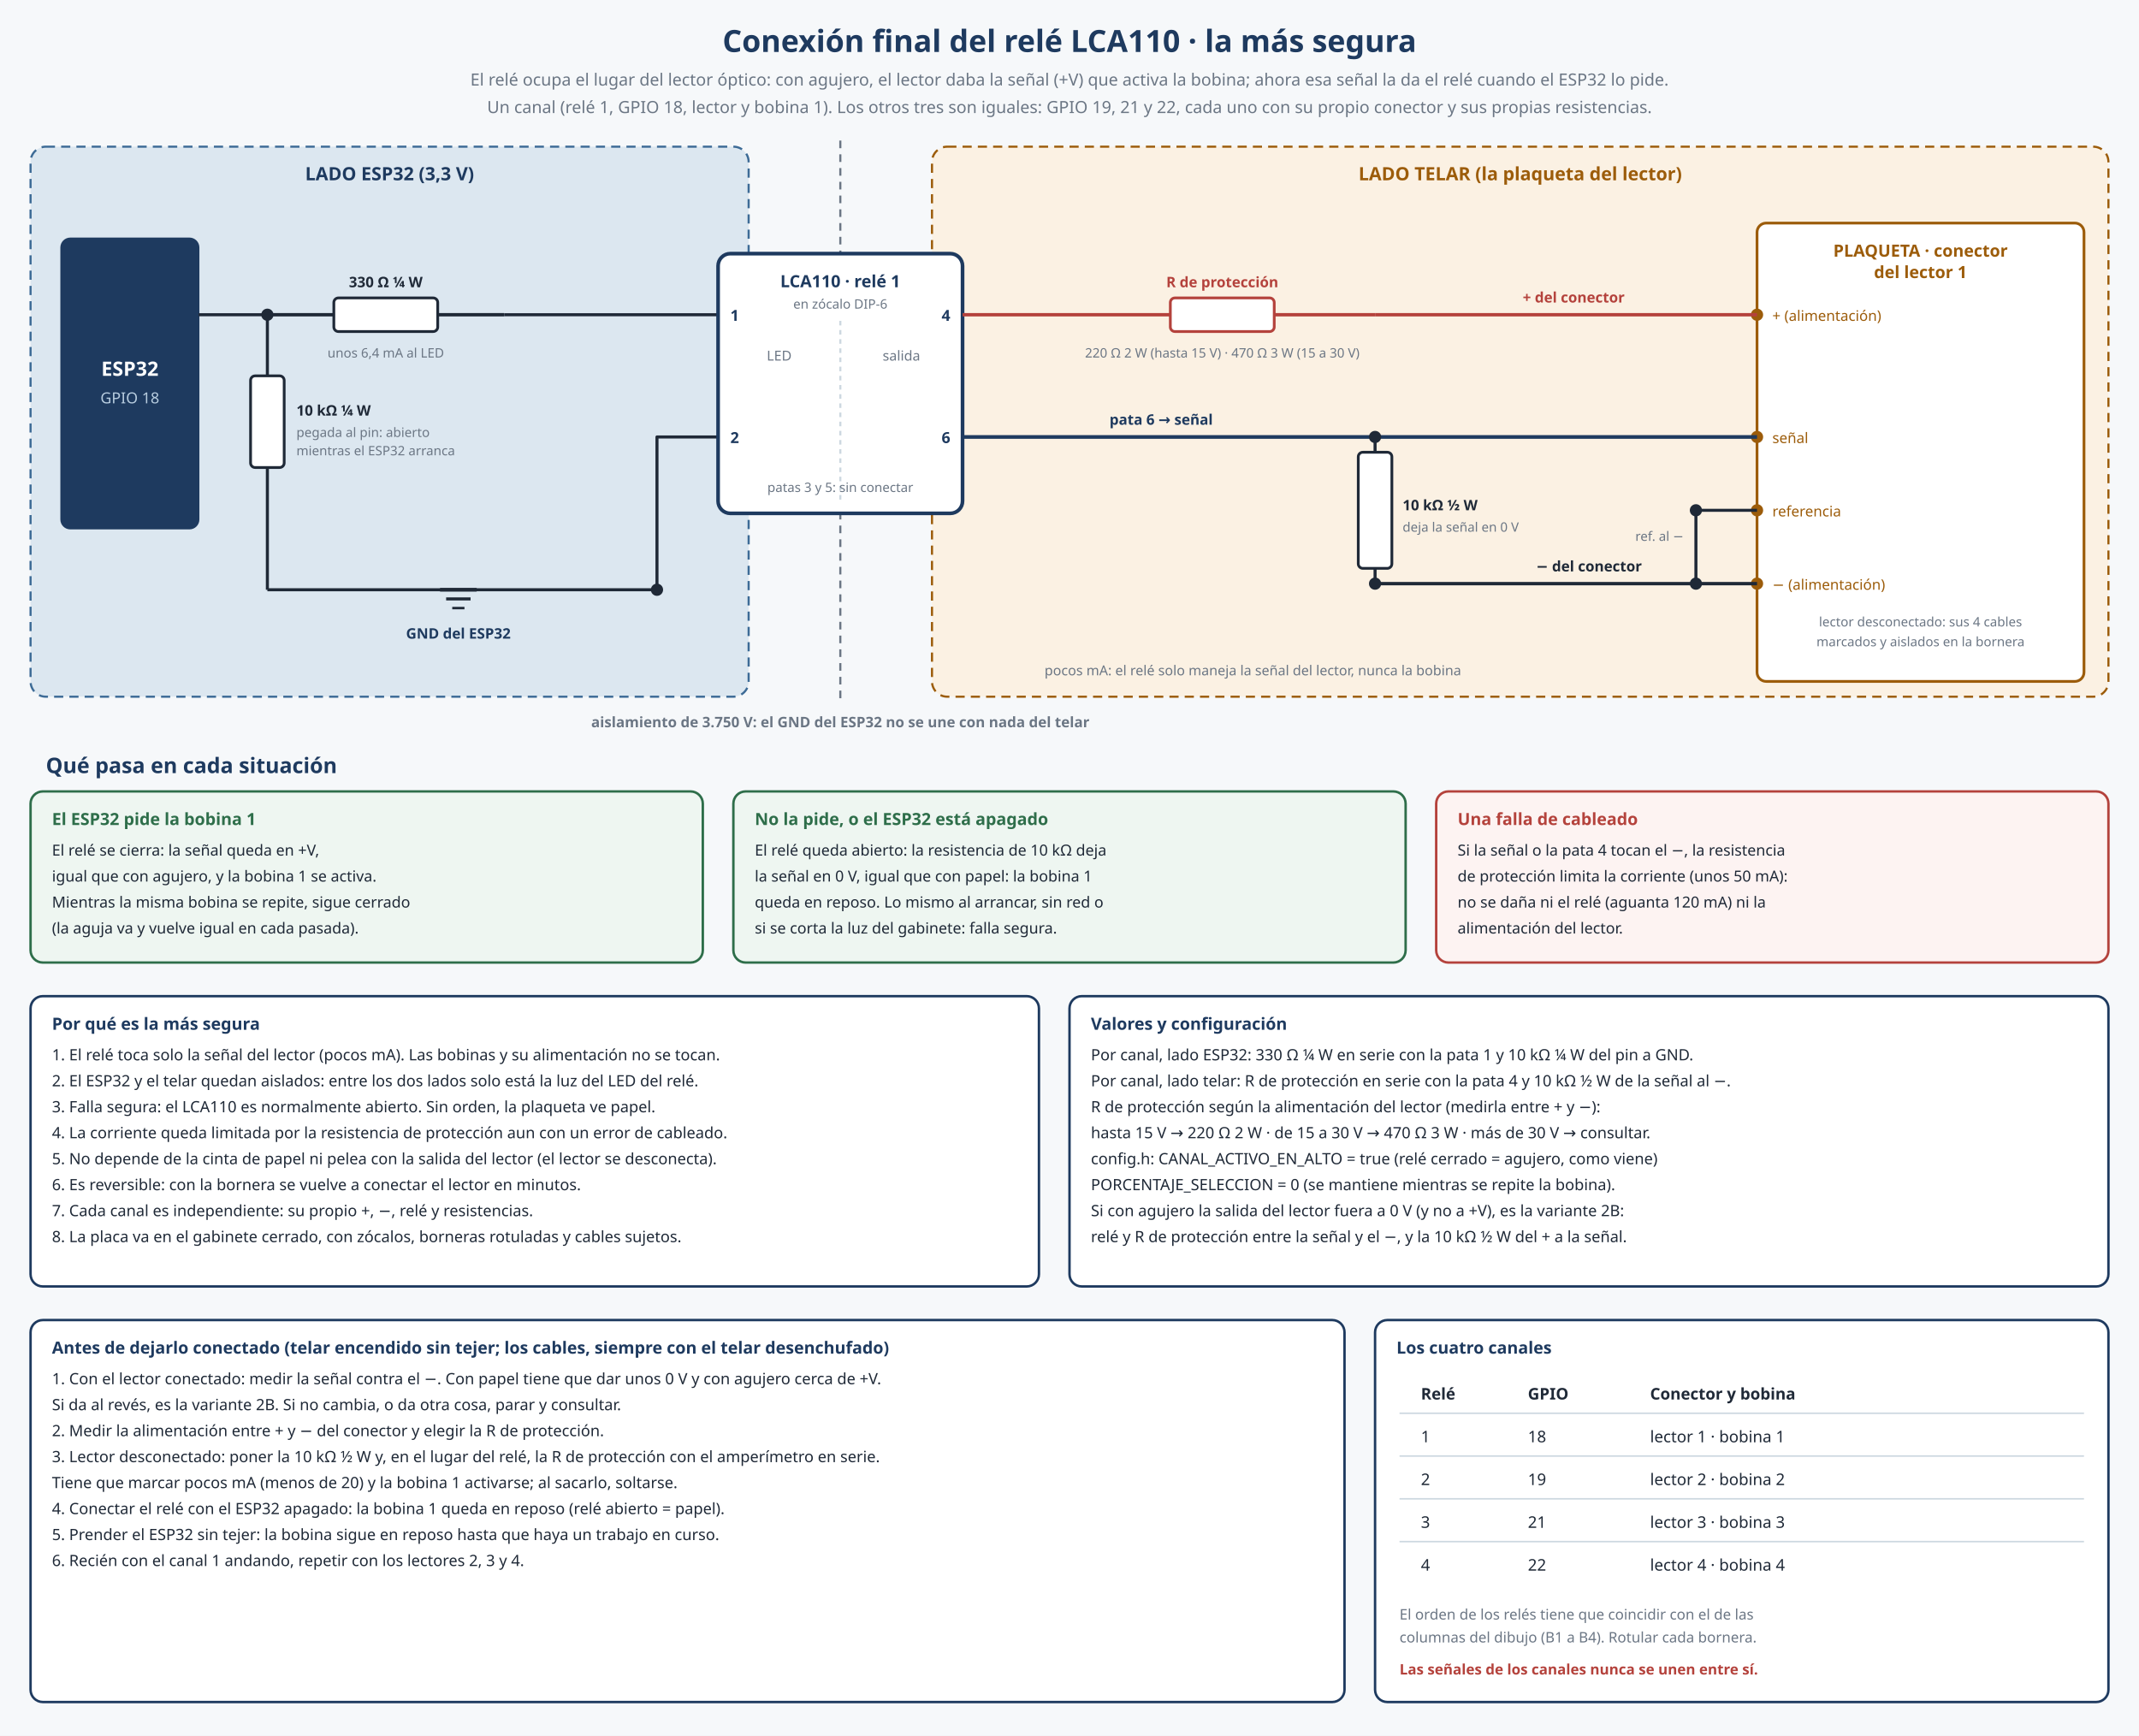
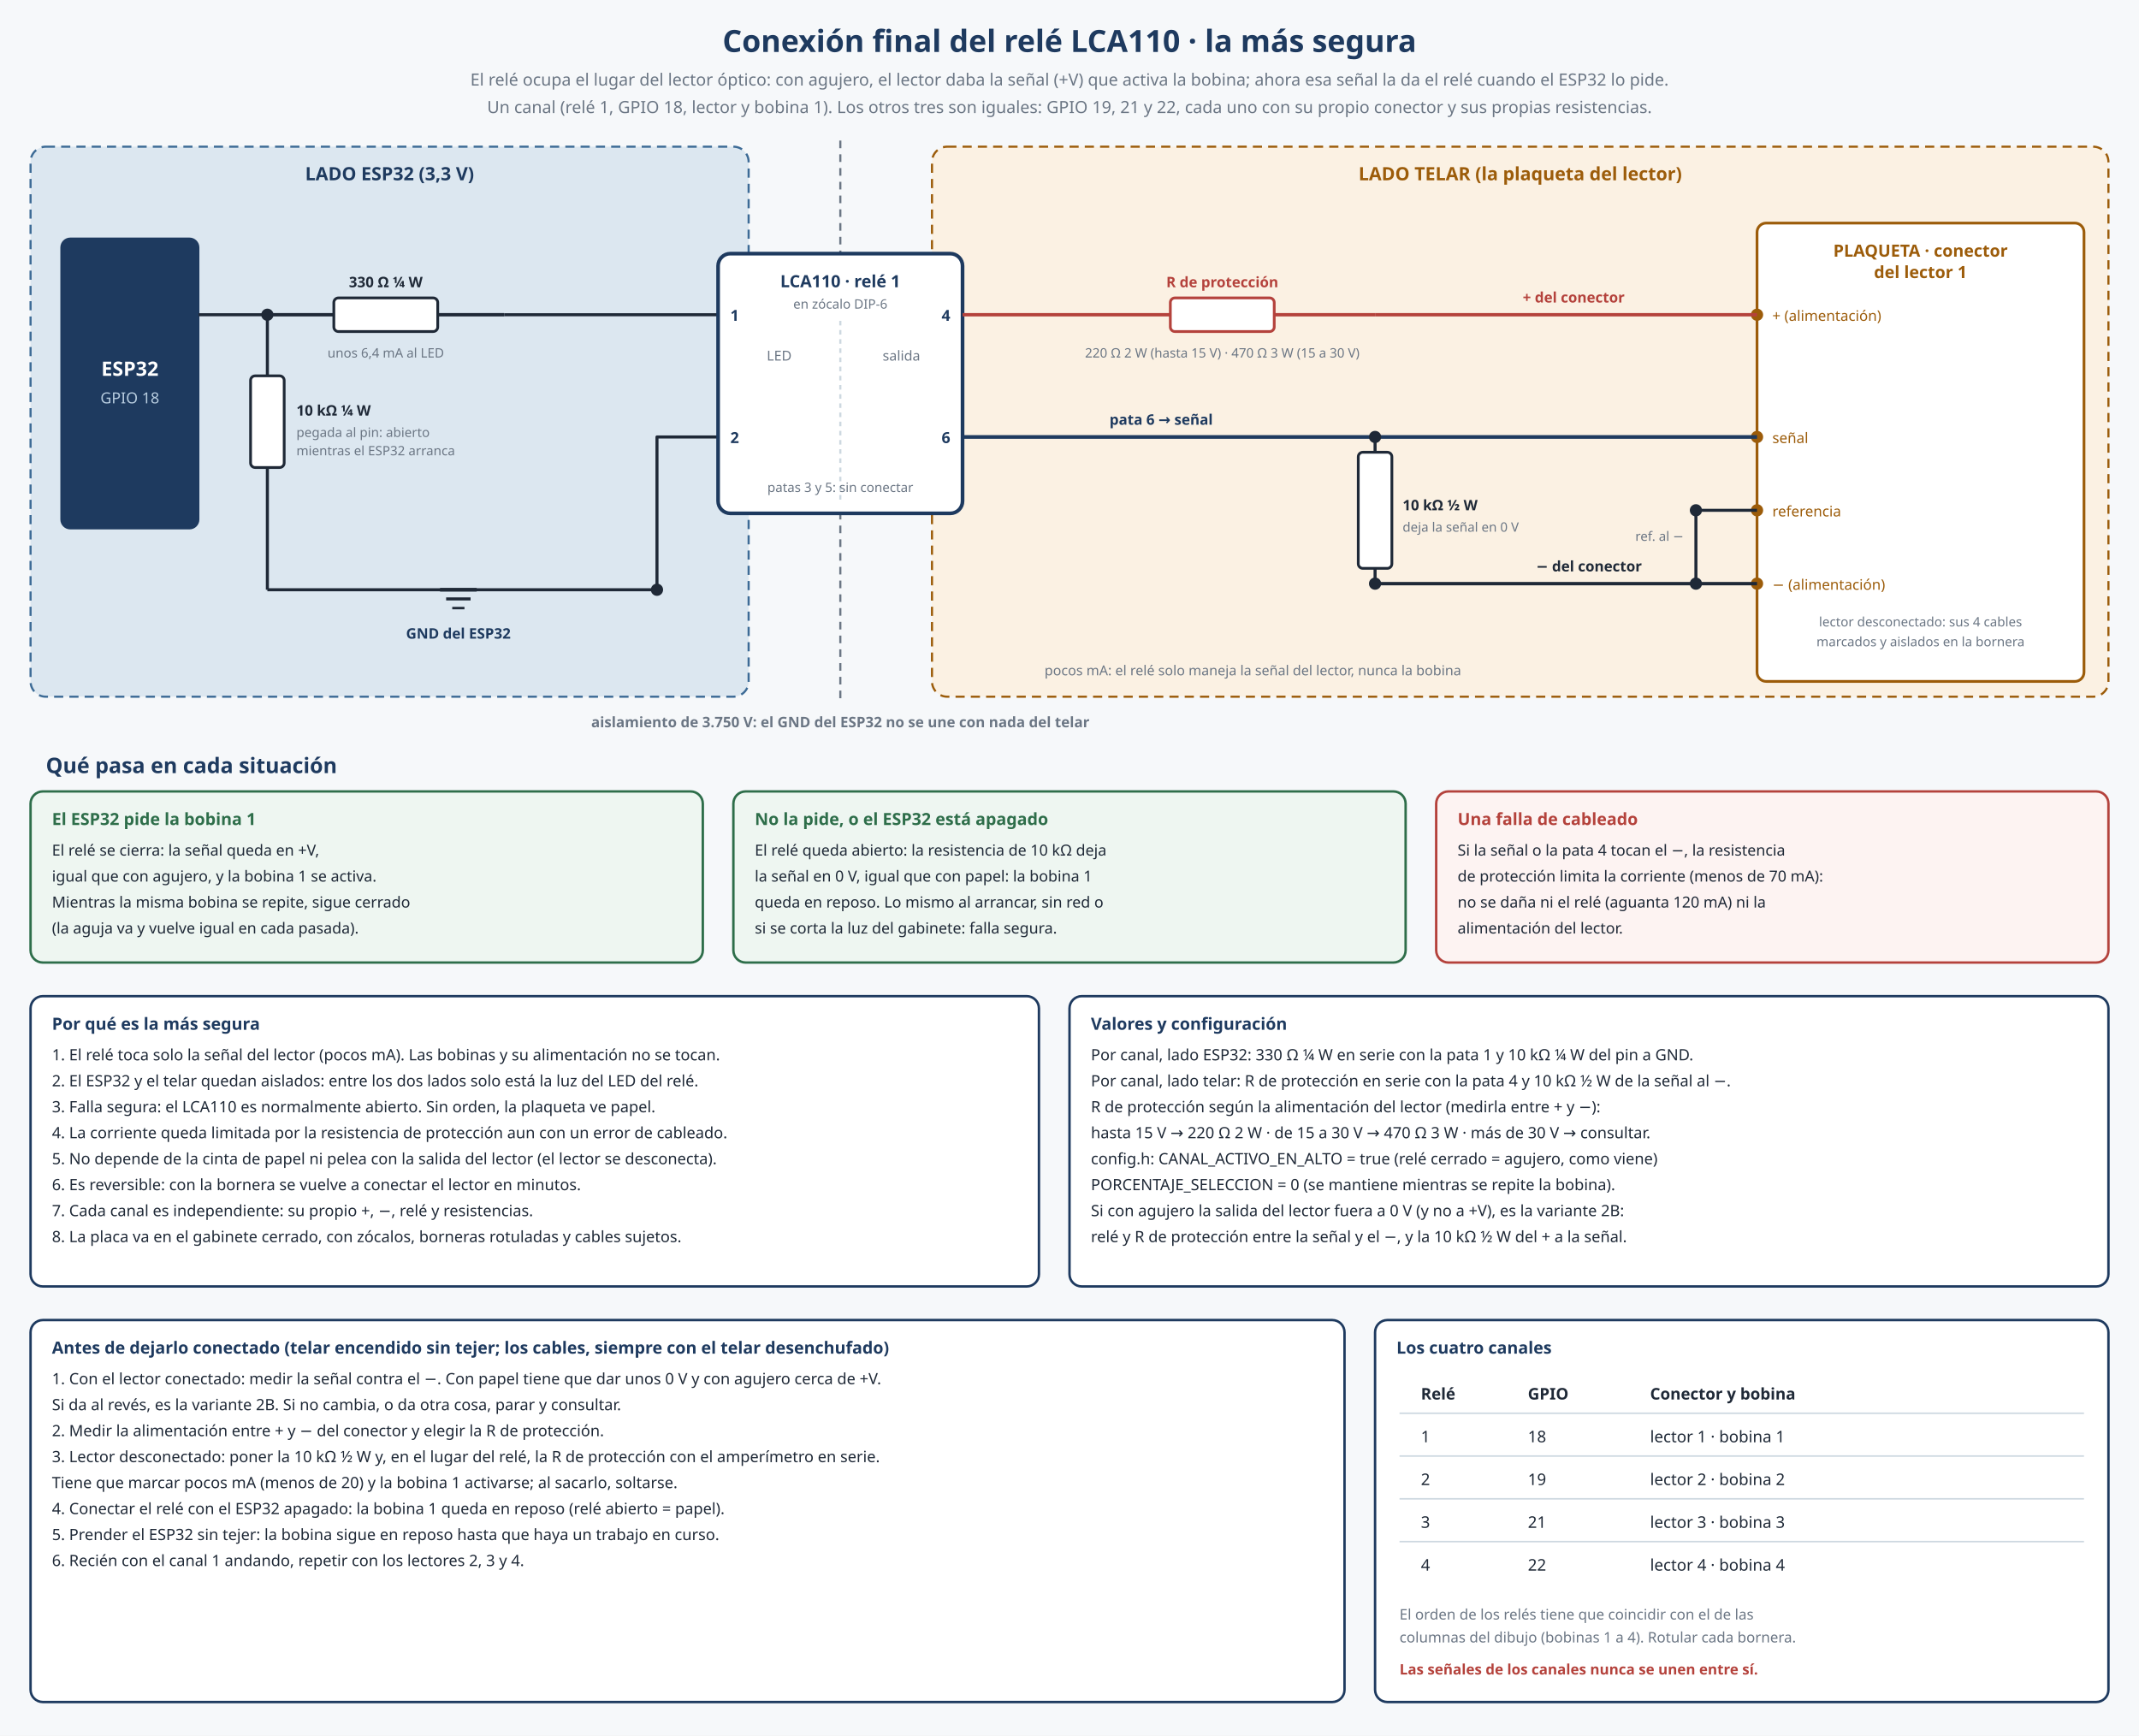
<svg xmlns="http://www.w3.org/2000/svg" viewBox="0 0 1400 1136" font-family="IBM Plex Sans, system-ui, sans-serif">
  <rect width="1400" height="1136" fill="#F6F8FA" />
  <text x="700.0" y="34" font-size="20" font-weight="bold" fill="#1E3A5F" text-anchor="middle" font-family="Questrial, IBM Plex Sans, sans-serif">Conexión final del relé LCA110 · la más segura</text>
  <text x="700.0" y="56" font-size="11" font-weight="normal" fill="#6B7684" text-anchor="middle">El relé ocupa el lugar del lector óptico: con agujero, el lector daba la señal (+V) que activa la bobina; ahora esa señal la da el relé cuando el ESP32 lo pide.</text>
  <text x="700.0" y="74" font-size="11" font-weight="normal" fill="#6B7684" text-anchor="middle">Un canal (relé 1, GPIO 18, lector y bobina 1). Los otros tres son iguales: GPIO 19, 21 y 22, cada uno con su propio conector y sus propias resistencias.</text>
  <rect x="20" y="96" width="470" height="360" rx="10" fill="#DCE7F0" stroke="#3D6B96" stroke-width="1.4" stroke-dasharray="6 4" />
  <text x="255" y="118" font-size="12" font-weight="bold" fill="#1E3A5F" text-anchor="middle">LADO ESP32 (3,3 V)</text>
  <rect x="610" y="96" width="770" height="360" rx="10" fill="#FBF1E3" stroke="#9C5C0A" stroke-width="1.4" stroke-dasharray="6 4" />
  <text x="995" y="118" font-size="12" font-weight="bold" fill="#9C5C0A" text-anchor="middle">LADO TELAR (la plaqueta del lector)</text>
  <line x1="550" y1="92" x2="550" y2="460" stroke="#6B7684" stroke-width="1.4" stroke-dasharray="5 4" />
  <text x="550" y="476" font-size="9.5" font-weight="bold" fill="#6B7684" text-anchor="middle">aislamiento de 3.750 V: el GND del ESP32 no se une con nada del telar</text>
  <rect x="40" y="156" width="90" height="190" rx="6" fill="#1E3A5F" stroke="#1E3A5F" stroke-width="1" />
  <text x="85" y="246" font-size="13" font-weight="bold" fill="#FFFFFF" text-anchor="middle">ESP32</text>
  <text x="85" y="264" font-size="10" font-weight="normal" fill="#B8CDE0" text-anchor="middle">GPIO 18</text>
  <line x1="130" y1="206" x2="175" y2="206" stroke="#1F2937" stroke-width="2" />
  <circle cx="175" cy="206" r="4" fill="#1F2937" />
  <line x1="175" y1="206" x2="218.5" y2="206" stroke="#1F2937" stroke-width="2.2" />
  <rect x="218.5" y="195" width="68" height="22" rx="3" fill="#FFFFFF" stroke="#1F2937" stroke-width="1.8" />
  <line x1="286.5" y1="206" x2="330" y2="206" stroke="#1F2937" stroke-width="2.2" />
  <text x="252.5" y="188" font-size="9.5" font-weight="bold" fill="#1F2937" text-anchor="middle">330 Ω ¼ W</text>
  <text x="252.5" y="234" font-size="8.5" font-weight="normal" fill="#6B7684" text-anchor="middle">unos 6,4 mA al LED</text>
  <line x1="330" y1="206" x2="470" y2="206" stroke="#1F2937" stroke-width="2" />
  <line x1="175" y1="206" x2="175" y2="246" stroke="#1F2937" stroke-width="2" />
  <rect x="164" y="246" width="22" height="60" rx="3" fill="#FFFFFF" stroke="#1F2937" stroke-width="1.8" />
  <line x1="175" y1="306" x2="175" y2="386" stroke="#1F2937" stroke-width="2" />
  <text x="194" y="272" font-size="9.5" font-weight="bold" fill="#1F2937" text-anchor="start">10 kΩ ¼ W</text>
  <text x="194" y="286" font-size="8.5" font-weight="normal" fill="#6B7684" text-anchor="start">pegada al pin: abierto</text>
  <text x="194" y="298" font-size="8.5" font-weight="normal" fill="#6B7684" text-anchor="start">mientras el ESP32 arranca</text>
  <polyline points="470,286 430,286 430,386" fill="none" stroke="#1F2937" stroke-width="2" stroke-linejoin="round" />
  <line x1="175" y1="386" x2="430" y2="386" stroke="#1F2937" stroke-width="2" />
  <circle cx="430" cy="386" r="4" fill="#1F2937" />
  <line x1="288" y1="386" x2="312" y2="386" stroke="#1F2937" stroke-width="2.4" />
  <line x1="292" y1="392" x2="308" y2="392" stroke="#1F2937" stroke-width="2" />
  <line x1="296" y1="398" x2="304" y2="398" stroke="#1F2937" stroke-width="1.6" />
  <text x="300" y="418" font-size="9.5" font-weight="bold" fill="#1E3A5F" text-anchor="middle">GND del ESP32</text>
  <rect x="470" y="166" width="160" height="170" rx="8" fill="#FFFFFF" stroke="#1E3A5F" stroke-width="2.4" />
  <text x="550" y="188" font-size="11" font-weight="bold" fill="#1E3A5F" text-anchor="middle">LCA110 · relé 1</text>
  <text x="550" y="202" font-size="8.5" font-weight="normal" fill="#6B7684" text-anchor="middle">en zócalo DIP-6</text>
  <line x1="550" y1="210" x2="550" y2="328" stroke="#CDD8E0" stroke-width="1.4" stroke-dasharray="3 3" />
  <text x="478" y="210" font-size="10" font-weight="bold" fill="#1E3A5F" text-anchor="start">1</text>
  <text x="478" y="290" font-size="10" font-weight="bold" fill="#1E3A5F" text-anchor="start">2</text>
  <text x="622" y="210" font-size="10" font-weight="bold" fill="#1E3A5F" text-anchor="end">4</text>
  <text x="622" y="290" font-size="10" font-weight="bold" fill="#1E3A5F" text-anchor="end">6</text>
  <text x="510" y="236" font-size="9" font-weight="normal" fill="#6B7684" text-anchor="middle">LED</text>
  <text x="590" y="236" font-size="9" font-weight="normal" fill="#6B7684" text-anchor="middle">salida</text>
  <text x="550" y="322" font-size="8.5" font-weight="normal" fill="#6B7684" text-anchor="middle">patas 3 y 5: sin conectar</text>
  <rect x="1150" y="146" width="214" height="300" rx="6" fill="#FFFFFF" stroke="#9C5C0A" stroke-width="1.8" />
  <text x="1257" y="168" font-size="11" font-weight="bold" fill="#9C5C0A" text-anchor="middle">PLAQUETA · conector</text>
  <text x="1257" y="182" font-size="11" font-weight="bold" fill="#9C5C0A" text-anchor="middle">del lector 1</text>
  <circle cx="1150" cy="206" r="4" fill="#9C5C0A" />
  <text x="1160" y="210" font-size="9.5" font-weight="normal" fill="#9C5C0A" text-anchor="start">+ (alimentación)</text>
  <circle cx="1150" cy="286" r="4" fill="#9C5C0A" />
  <text x="1160" y="290" font-size="9.5" font-weight="normal" fill="#9C5C0A" text-anchor="start">señal</text>
  <circle cx="1150" cy="334" r="4" fill="#9C5C0A" />
  <text x="1160" y="338" font-size="9.5" font-weight="normal" fill="#9C5C0A" text-anchor="start">referencia</text>
  <circle cx="1150" cy="382" r="4" fill="#9C5C0A" />
  <text x="1160" y="386" font-size="9.5" font-weight="normal" fill="#9C5C0A" text-anchor="start">− (alimentación)</text>
  <text x="1257" y="410" font-size="8.5" font-weight="normal" fill="#6B7684" text-anchor="middle">lector desconectado: sus 4 cables</text>
  <text x="1257" y="423" font-size="8.5" font-weight="normal" fill="#6B7684" text-anchor="middle">marcados y aislados en la bornera</text>
  <line x1="630" y1="206" x2="700" y2="206" stroke="#B4423C" stroke-width="2.2" />
  <line x1="700" y1="206" x2="766.0" y2="206" stroke="#B4423C" stroke-width="2.2" />
  <rect x="766.0" y="195" width="68" height="22" rx="3" fill="#FFFFFF" stroke="#B4423C" stroke-width="1.8" />
  <line x1="834.0" y1="206" x2="900" y2="206" stroke="#B4423C" stroke-width="2.2" />
  <text x="800.0" y="188" font-size="9.5" font-weight="bold" fill="#B4423C" text-anchor="middle">R de protección</text>
  <text x="800.0" y="234" font-size="8.5" font-weight="normal" fill="#6B7684" text-anchor="middle">220 Ω 2 W (hasta 15 V) · 470 Ω 3 W (15 a 30 V)</text>
  <line x1="900" y1="206" x2="1150" y2="206" stroke="#B4423C" stroke-width="2.2" />
  <text x="1030" y="198" font-size="9.5" font-weight="bold" fill="#B4423C" text-anchor="middle">+ del conector</text>
  <line x1="630" y1="286" x2="1150" y2="286" stroke="#1E3A5F" stroke-width="2.4" />
  <text x="760" y="278" font-size="9.5" font-weight="bold" fill="#1E3A5F" text-anchor="middle">pata 6 → señal</text>
  <circle cx="900" cy="286" r="4" fill="#1F2937" />
  <line x1="900" y1="286" x2="900" y2="296" stroke="#1F2937" stroke-width="2" />
  <rect x="889" y="296" width="22" height="76" rx="3" fill="#FFFFFF" stroke="#1F2937" stroke-width="1.8" />
  <line x1="900" y1="372" x2="900" y2="382" stroke="#1F2937" stroke-width="2" />
  <text x="918" y="334.0" font-size="9.5" font-weight="bold" fill="#1F2937" text-anchor="start">10 kΩ ½ W</text>
  <text x="918" y="348.0" font-size="8.5" font-weight="normal" fill="#6B7684" text-anchor="start">deja la señal en 0 V</text>
  <circle cx="900" cy="382" r="4" fill="#1F2937" />
  <line x1="900" y1="382" x2="1150" y2="382" stroke="#1F2937" stroke-width="2.2" />
  <text x="1040" y="374" font-size="9.5" font-weight="bold" fill="#1F2937" text-anchor="middle">− del conector</text>
  <polyline points="1150,334 1110,334 1110,382" fill="none" stroke="#1F2937" stroke-width="2" stroke-linejoin="round" />
  <circle cx="1110" cy="334" r="4" fill="#1F2937" />
  <circle cx="1110" cy="382" r="4" fill="#1F2937" />
  <text x="1102" y="354" font-size="8.5" font-weight="normal" fill="#6B7684" text-anchor="end">ref. al −</text>
  <text x="820" y="442" font-size="9" font-weight="normal" fill="#6B7684" text-anchor="middle">pocos mA: el relé solo maneja la señal del lector, nunca la bobina</text>
  <text x="30" y="506" font-size="14" font-weight="bold" fill="#1E3A5F" text-anchor="start" font-family="Questrial, IBM Plex Sans, sans-serif">Qué pasa en cada situación</text>
  <rect x="20" y="518" width="440" height="112" rx="8" fill="#EEF6F1" stroke="#2E6E4A" stroke-width="1.6" />
  <text x="34" y="540" font-size="11" font-weight="bold" fill="#2E6E4A" text-anchor="start">El ESP32 pide la bobina 1</text>
  <text x="34" y="560" font-size="10" font-weight="normal" fill="#1F2937" text-anchor="start">El relé se cierra: la señal queda en +V,</text>
  <text x="34" y="577" font-size="10" font-weight="normal" fill="#1F2937" text-anchor="start">igual que con agujero, y la bobina 1 se activa.</text>
  <text x="34" y="594" font-size="10" font-weight="normal" fill="#1F2937" text-anchor="start">Mientras la misma bobina se repite, sigue cerrado</text>
  <text x="34" y="611" font-size="10" font-weight="normal" fill="#1F2937" text-anchor="start">(la aguja va y vuelve igual en cada pasada).</text>
  <rect x="480" y="518" width="440" height="112" rx="8" fill="#EEF6F1" stroke="#2E6E4A" stroke-width="1.6" />
  <text x="494" y="540" font-size="11" font-weight="bold" fill="#2E6E4A" text-anchor="start">No la pide, o el ESP32 está apagado</text>
  <text x="494" y="560" font-size="10" font-weight="normal" fill="#1F2937" text-anchor="start">El relé queda abierto: la resistencia de 10 kΩ deja</text>
  <text x="494" y="577" font-size="10" font-weight="normal" fill="#1F2937" text-anchor="start">la señal en 0 V, igual que con papel: la bobina 1</text>
  <text x="494" y="594" font-size="10" font-weight="normal" fill="#1F2937" text-anchor="start">queda en reposo. Lo mismo al arrancar, sin red o</text>
  <text x="494" y="611" font-size="10" font-weight="normal" fill="#1F2937" text-anchor="start">si se corta la luz del gabinete: falla segura.</text>
  <rect x="940" y="518" width="440" height="112" rx="8" fill="#FDF3F2" stroke="#B4423C" stroke-width="1.6" />
  <text x="954" y="540" font-size="11" font-weight="bold" fill="#B4423C" text-anchor="start">Una falla de cableado</text>
  <text x="954" y="560" font-size="10" font-weight="normal" fill="#1F2937" text-anchor="start">Si la señal o la pata 4 tocan el −, la resistencia</text>
-   <text x="954" y="577" font-size="10" font-weight="normal" fill="#1F2937" text-anchor="start">de protección limita la corriente (unos 50 mA):</text>
+   <text x="954" y="577" font-size="10" font-weight="normal" fill="#1F2937" text-anchor="start">de protección limita la corriente (menos de 70 mA):</text>
  <text x="954" y="594" font-size="10" font-weight="normal" fill="#1F2937" text-anchor="start">no se daña ni el relé (aguanta 120 mA) ni la</text>
  <text x="954" y="611" font-size="10" font-weight="normal" fill="#1F2937" text-anchor="start">alimentación del lector.</text>
  <rect x="20" y="652" width="660" height="190" rx="8" fill="#FFFFFF" stroke="#1E3A5F" stroke-width="1.6" />
  <text x="34" y="674" font-size="11" font-weight="bold" fill="#1E3A5F" text-anchor="start">Por qué es la más segura</text>
  <text x="34" y="694" font-size="10.2" font-weight="normal" fill="#1F2937" text-anchor="start">1. El relé toca solo la señal del lector (pocos mA). Las bobinas y su alimentación no se tocan.</text>
  <text x="34" y="711" font-size="10.2" font-weight="normal" fill="#1F2937" text-anchor="start">2. El ESP32 y el telar quedan aislados: entre los dos lados solo está la luz del LED del relé.</text>
  <text x="34" y="728" font-size="10.2" font-weight="normal" fill="#1F2937" text-anchor="start">3. Falla segura: el LCA110 es normalmente abierto. Sin orden, la plaqueta ve papel.</text>
  <text x="34" y="745" font-size="10.2" font-weight="normal" fill="#1F2937" text-anchor="start">4. La corriente queda limitada por la resistencia de protección aun con un error de cableado.</text>
  <text x="34" y="762" font-size="10.2" font-weight="normal" fill="#1F2937" text-anchor="start">5. No depende de la cinta de papel ni pelea con la salida del lector (el lector se desconecta).</text>
  <text x="34" y="779" font-size="10.2" font-weight="normal" fill="#1F2937" text-anchor="start">6. Es reversible: con la bornera se vuelve a conectar el lector en minutos.</text>
  <text x="34" y="796" font-size="10.2" font-weight="normal" fill="#1F2937" text-anchor="start">7. Cada canal es independiente: su propio +, −, relé y resistencias.</text>
  <text x="34" y="813" font-size="10.2" font-weight="normal" fill="#1F2937" text-anchor="start">8. La placa va en el gabinete cerrado, con zócalos, borneras rotuladas y cables sujetos.</text>
  <rect x="700" y="652" width="680" height="190" rx="8" fill="#FFFFFF" stroke="#1E3A5F" stroke-width="1.6" />
  <text x="714" y="674" font-size="11" font-weight="bold" fill="#1E3A5F" text-anchor="start">Valores y configuración</text>
  <text x="714" y="694" font-size="10.2" font-weight="normal" fill="#1F2937" text-anchor="start">Por canal, lado ESP32: 330 Ω ¼ W en serie con la pata 1 y 10 kΩ ¼ W del pin a GND.</text>
  <text x="714" y="711" font-size="10.2" font-weight="normal" fill="#1F2937" text-anchor="start">Por canal, lado telar: R de protección en serie con la pata 4 y 10 kΩ ½ W de la señal al −.</text>
  <text x="714" y="728" font-size="10.2" font-weight="normal" fill="#1F2937" text-anchor="start">R de protección según la alimentación del lector (medirla entre + y −):</text>
  <text x="714" y="745" font-size="10.2" font-weight="normal" fill="#1F2937" text-anchor="start">      hasta 15 V → 220 Ω 2 W   ·   de 15 a 30 V → 470 Ω 3 W   ·   más de 30 V → consultar.</text>
  <text x="714" y="762" font-size="10.2" font-weight="normal" fill="#1F2937" text-anchor="start">config.h: CANAL_ACTIVO_EN_ALTO = true (relé cerrado = agujero, como viene)</text>
  <text x="714" y="779" font-size="10.2" font-weight="normal" fill="#1F2937" text-anchor="start">                PORCENTAJE_SELECCION = 0 (se mantiene mientras se repite la bobina).</text>
  <text x="714" y="796" font-size="10.2" font-weight="normal" fill="#1F2937" text-anchor="start">Si con agujero la salida del lector fuera a 0 V (y no a +V), es la variante 2B:</text>
  <text x="714" y="813" font-size="10.2" font-weight="normal" fill="#1F2937" text-anchor="start">relé y R de protección entre la señal y el −, y la 10 kΩ ½ W del + a la señal.</text>
  <rect x="20" y="864" width="860" height="250" rx="8" fill="#FFFFFF" stroke="#1E3A5F" stroke-width="1.6" />
  <text x="34" y="886" font-size="11" font-weight="bold" fill="#1E3A5F" text-anchor="start">Antes de dejarlo conectado (telar encendido sin tejer; los cables, siempre con el telar desenchufado)</text>
  <text x="34" y="906" font-size="10.2" font-weight="normal" fill="#1F2937" text-anchor="start">1. Con el lector conectado: medir la señal contra el −. Con papel tiene que dar unos 0 V y con agujero cerca de +V.</text>
  <text x="34" y="923" font-size="10.2" font-weight="normal" fill="#1F2937" text-anchor="start">    Si da al revés, es la variante 2B. Si no cambia, o da otra cosa, parar y consultar.</text>
  <text x="34" y="940" font-size="10.2" font-weight="normal" fill="#1F2937" text-anchor="start">2. Medir la alimentación entre + y − del conector y elegir la R de protección.</text>
  <text x="34" y="957" font-size="10.2" font-weight="normal" fill="#1F2937" text-anchor="start">3. Lector desconectado: poner la 10 kΩ ½ W y, en el lugar del relé, la R de protección con el amperímetro en serie.</text>
  <text x="34" y="974" font-size="10.2" font-weight="normal" fill="#1F2937" text-anchor="start">    Tiene que marcar pocos mA (menos de 20) y la bobina 1 activarse; al sacarlo, soltarse.</text>
  <text x="34" y="991" font-size="10.2" font-weight="normal" fill="#1F2937" text-anchor="start">4. Conectar el relé con el ESP32 apagado: la bobina 1 queda en reposo (relé abierto = papel).</text>
  <text x="34" y="1008" font-size="10.2" font-weight="normal" fill="#1F2937" text-anchor="start">5. Prender el ESP32 sin tejer: la bobina sigue en reposo hasta que haya un trabajo en curso.</text>
  <text x="34" y="1025" font-size="10.2" font-weight="normal" fill="#1F2937" text-anchor="start">6. Recién con el canal 1 andando, repetir con los lectores 2, 3 y 4.</text>
  <rect x="900" y="864" width="480" height="250" rx="8" fill="#FFFFFF" stroke="#1E3A5F" stroke-width="1.6" />
  <text x="914" y="886" font-size="11" font-weight="bold" fill="#1E3A5F" text-anchor="start">Los cuatro canales</text>
  <text x="930" y="916" font-size="10.5" font-weight="bold" fill="#1F2937" text-anchor="start">Relé</text>
  <text x="1000" y="916" font-size="10.5" font-weight="bold" fill="#1F2937" text-anchor="start">GPIO</text>
  <text x="1080" y="916" font-size="10.5" font-weight="bold" fill="#1F2937" text-anchor="start">Conector y bobina</text>
  <line x1="916" y1="925" x2="1364" y2="925" stroke="#CDD8E0" stroke-width="1" />
  <text x="930" y="944" font-size="10.5" font-weight="normal" fill="#1F2937" text-anchor="start">1</text>
  <text x="1000" y="944" font-size="10.5" font-weight="normal" fill="#1F2937" text-anchor="start">18</text>
  <text x="1080" y="944" font-size="10.5" font-weight="normal" fill="#1F2937" text-anchor="start">lector 1 · bobina 1</text>
  <line x1="916" y1="953" x2="1364" y2="953" stroke="#CDD8E0" stroke-width="1" />
  <text x="930" y="972" font-size="10.5" font-weight="normal" fill="#1F2937" text-anchor="start">2</text>
  <text x="1000" y="972" font-size="10.5" font-weight="normal" fill="#1F2937" text-anchor="start">19</text>
  <text x="1080" y="972" font-size="10.5" font-weight="normal" fill="#1F2937" text-anchor="start">lector 2 · bobina 2</text>
  <line x1="916" y1="981" x2="1364" y2="981" stroke="#CDD8E0" stroke-width="1" />
  <text x="930" y="1000" font-size="10.5" font-weight="normal" fill="#1F2937" text-anchor="start">3</text>
  <text x="1000" y="1000" font-size="10.5" font-weight="normal" fill="#1F2937" text-anchor="start">21</text>
  <text x="1080" y="1000" font-size="10.5" font-weight="normal" fill="#1F2937" text-anchor="start">lector 3 · bobina 3</text>
  <line x1="916" y1="1009" x2="1364" y2="1009" stroke="#CDD8E0" stroke-width="1" />
  <text x="930" y="1028" font-size="10.5" font-weight="normal" fill="#1F2937" text-anchor="start">4</text>
  <text x="1000" y="1028" font-size="10.5" font-weight="normal" fill="#1F2937" text-anchor="start">22</text>
  <text x="1080" y="1028" font-size="10.5" font-weight="normal" fill="#1F2937" text-anchor="start">lector 4 · bobina 4</text>
  <text x="916" y="1060" font-size="9.5" font-weight="normal" fill="#6B7684" text-anchor="start">El orden de los relés tiene que coincidir con el de las</text>
-   <text x="916" y="1075" font-size="9.5" font-weight="normal" fill="#6B7684" text-anchor="start">columnas del dibujo (B1 a B4). Rotular cada bornera.</text>
+   <text x="916" y="1075" font-size="9.5" font-weight="normal" fill="#6B7684" text-anchor="start">columnas del dibujo (bobinas 1 a 4). Rotular cada bornera.</text>
  <text x="916" y="1096" font-size="9.5" font-weight="bold" fill="#B4423C" text-anchor="start">Las señales de los canales nunca se unen entre sí.</text>
</svg>
